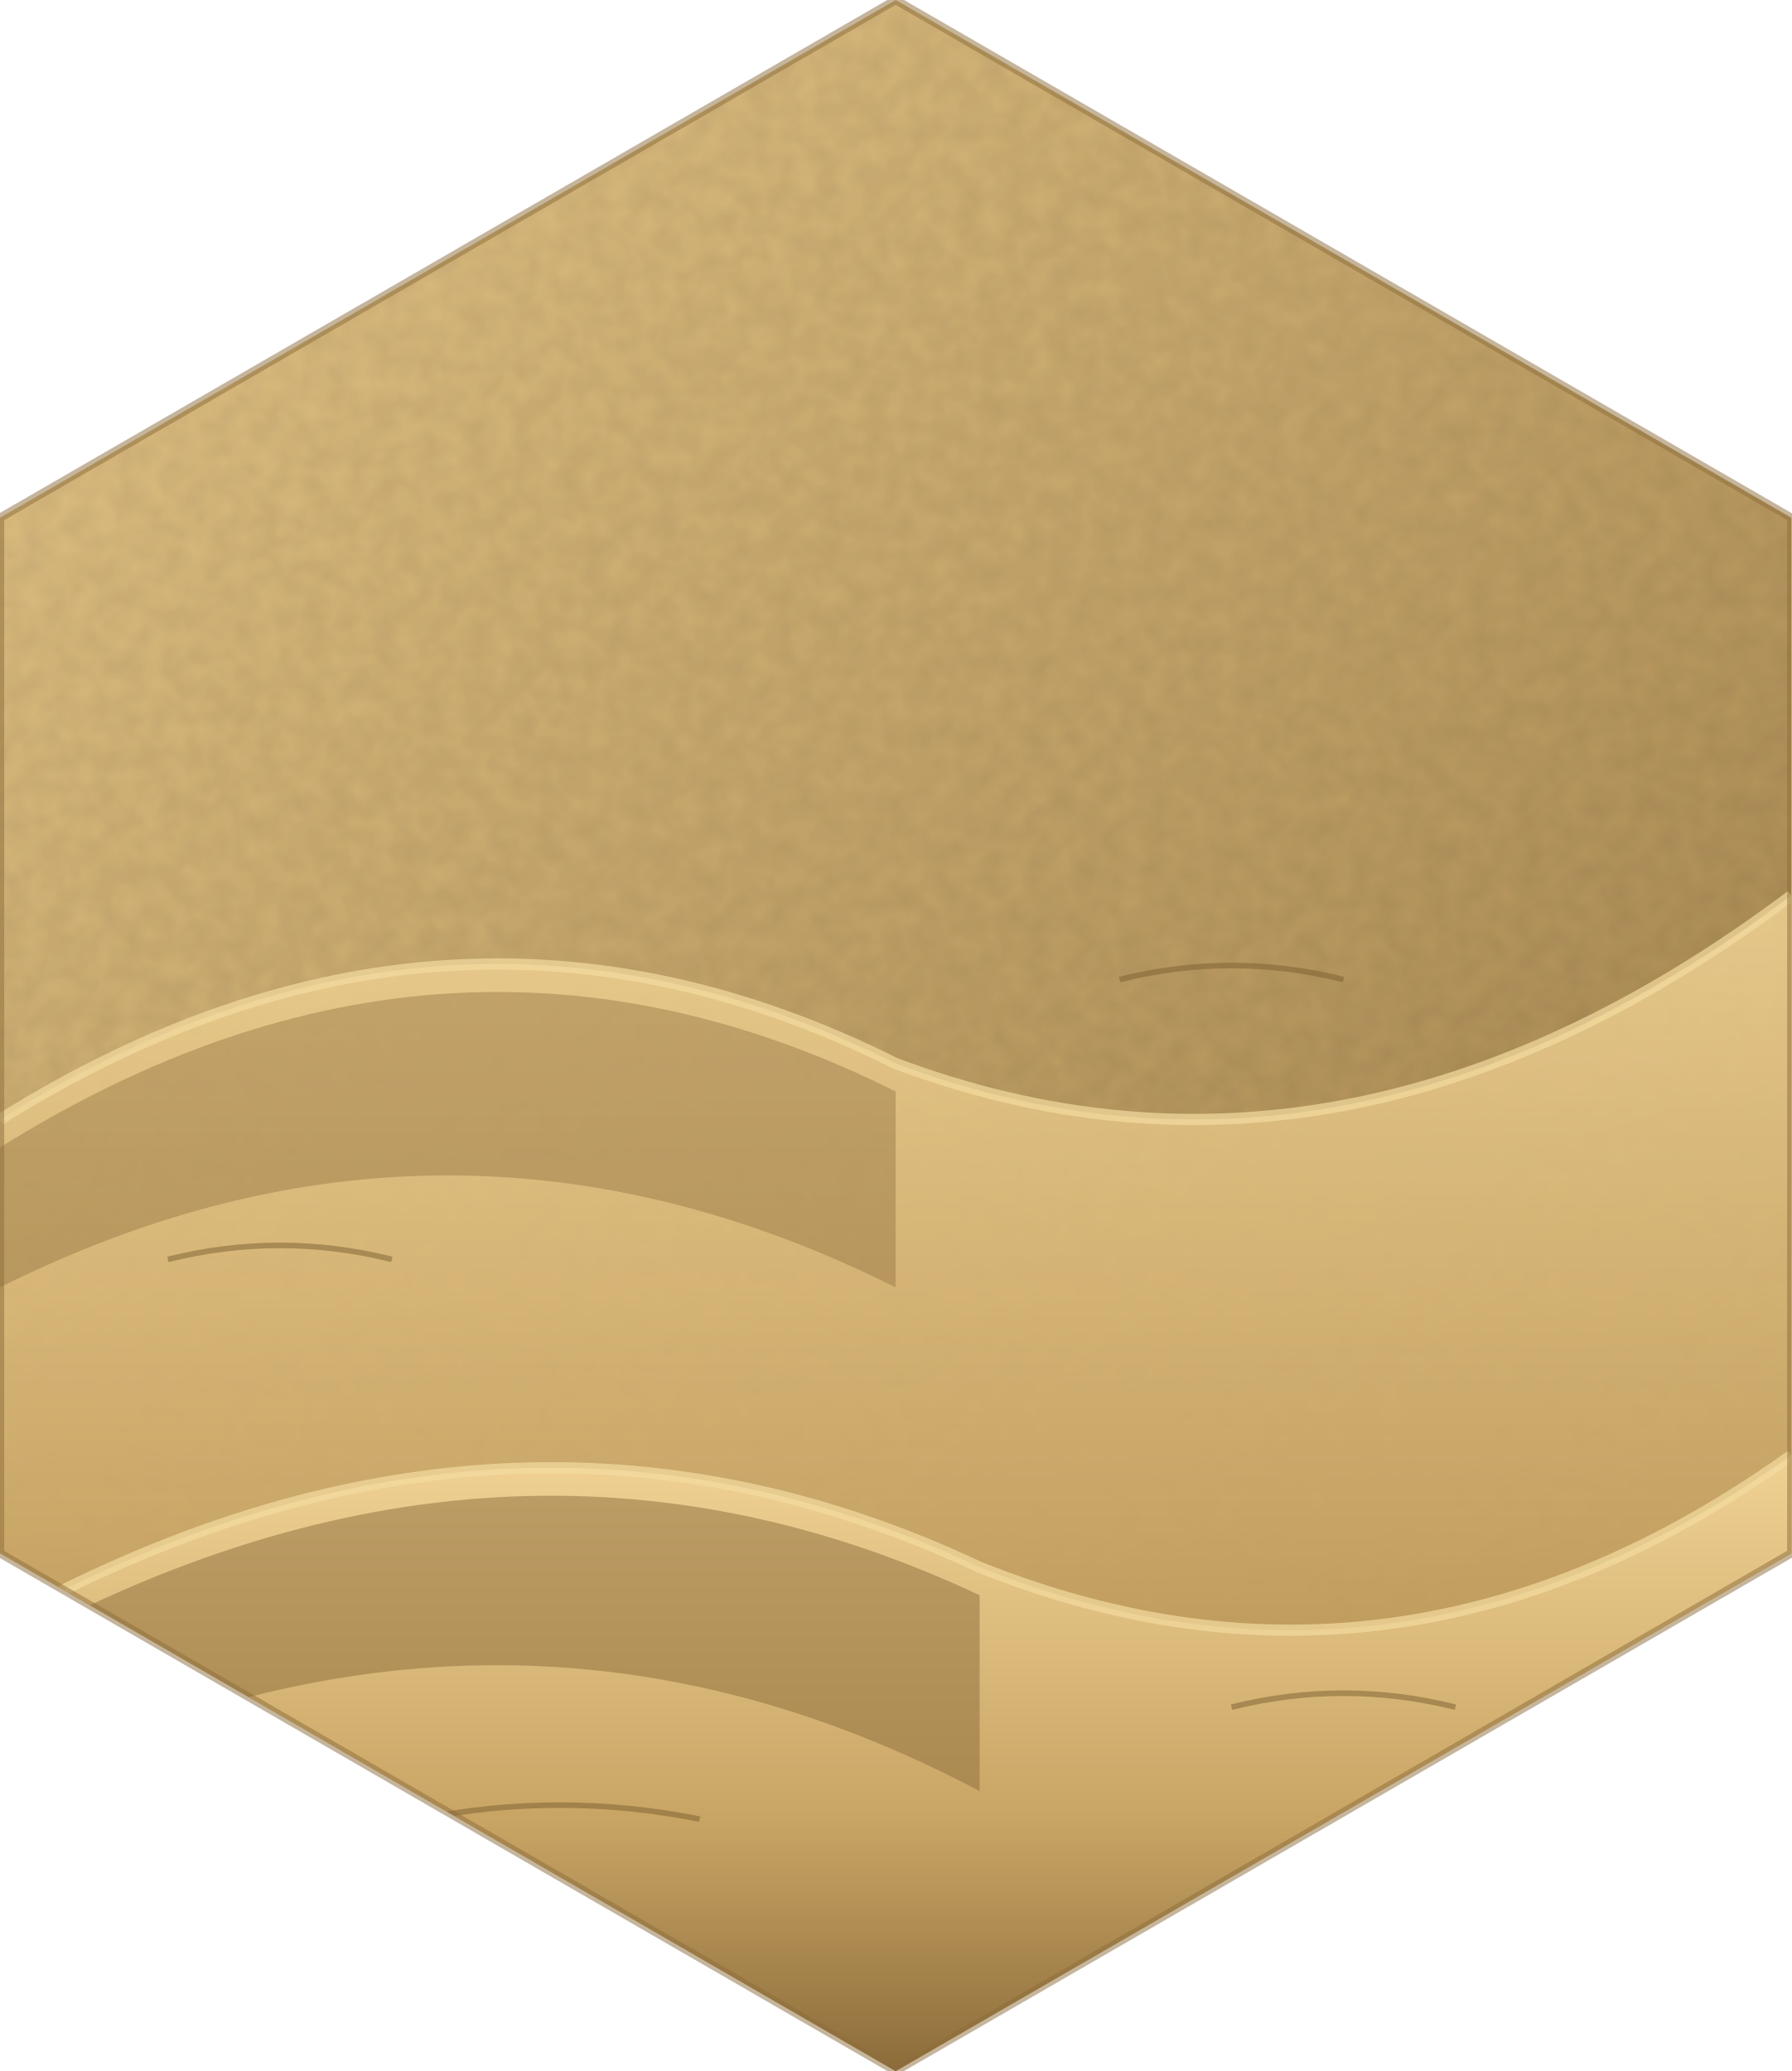
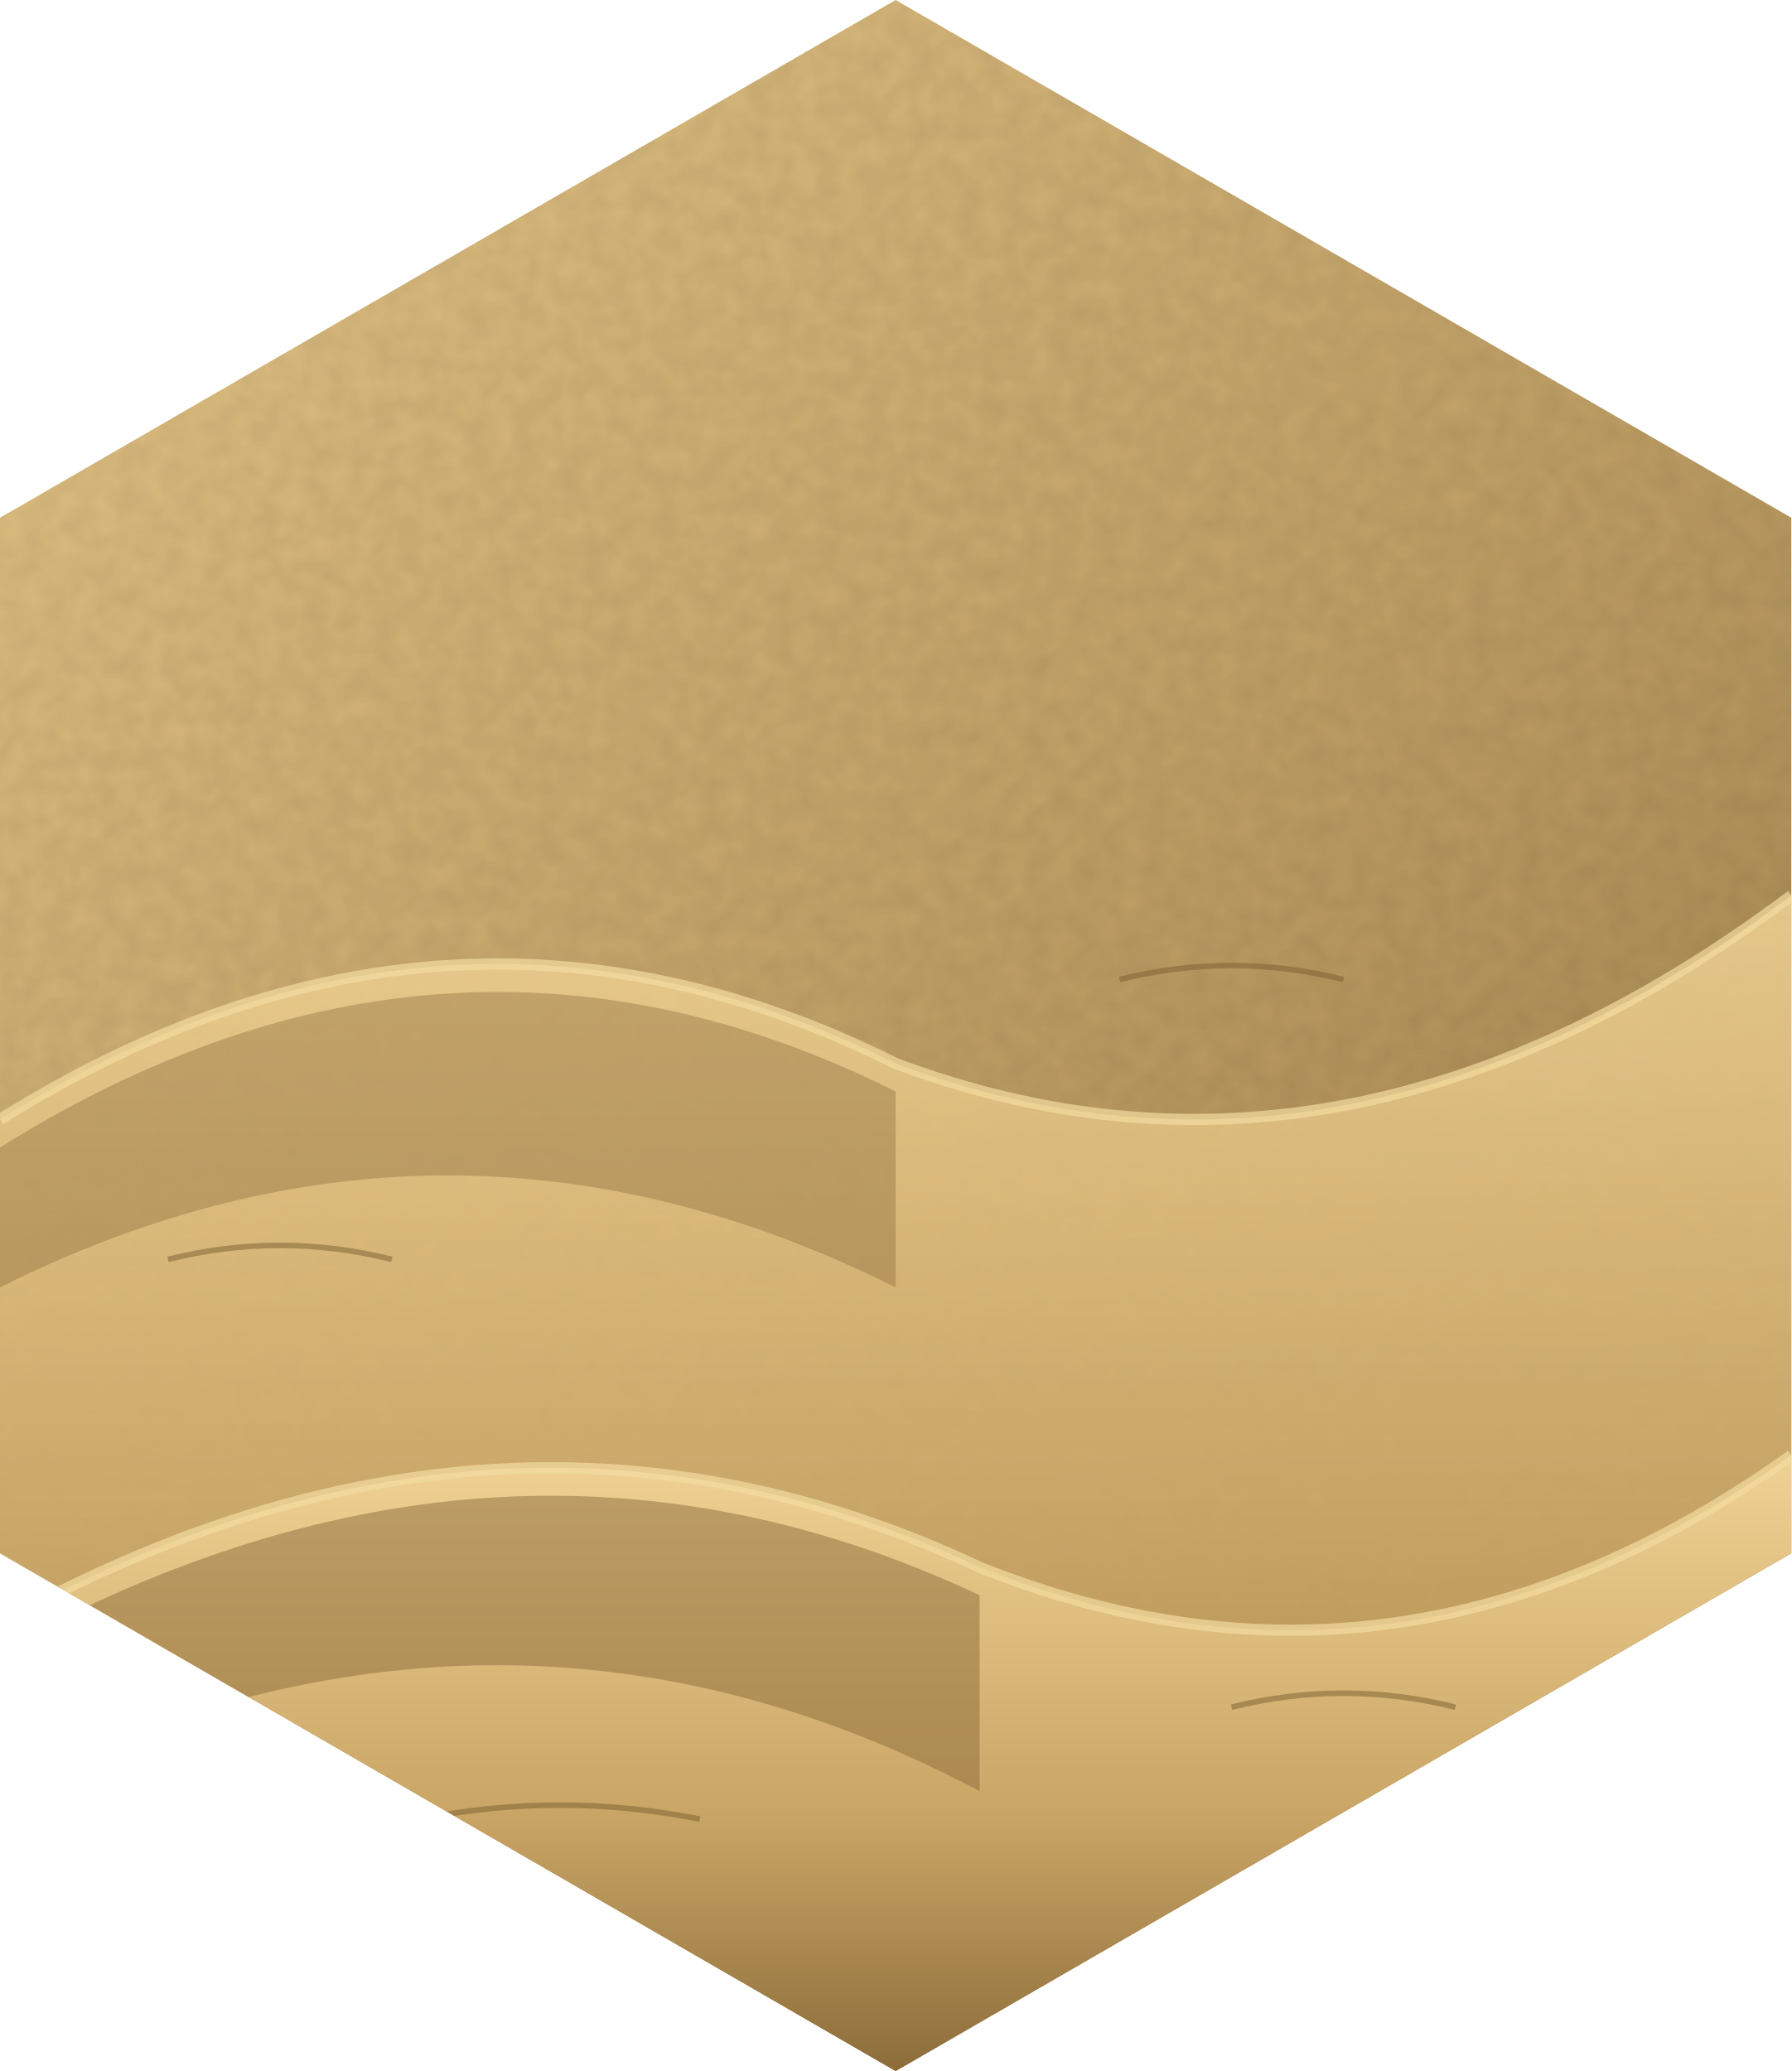
<svg xmlns="http://www.w3.org/2000/svg" viewBox="0 0 128 148" preserveAspectRatio="xMidYMid meet">
  <defs>
    <clipPath id="hex">
      <polygon points="64,0 128,37 128,111 64,148 0,111 0,37" />
    </clipPath>
    <linearGradient id="lg-base" x1="0" y1="0" x2="0.8" y2="1">
      <stop offset="0" stop-color="#e8c98a" />
      <stop offset="1" stop-color="#a07f48" />
    </linearGradient>
    <linearGradient id="lg-dune" x1="0" y1="0" x2="0" y2="1">
      <stop offset="0" stop-color="#f0d294" />
      <stop offset="0.6" stop-color="#c8a464" />
      <stop offset="1" stop-color="#8c6c3a" />
    </linearGradient>
    <filter id="nz" x="0" y="0" width="1" height="1">
      <feTurbulence type="fractalNoise" baseFrequency="0.6" numOctaves="2" seed="29" />
      <feColorMatrix values="0 0 0 0 0  0 0 0 0 0  0 0 0 0 0  0 0 0 0.18 0" />
      <feComposite in2="SourceGraphic" operator="in" />
    </filter>
  </defs>
  <g clip-path="url(#hex)">
    <rect x="0" y="0" width="128" height="148" fill="url(#lg-base)" />
    <rect x="0" y="0" width="128" height="148" fill="#5a4220" filter="url(#nz)" opacity="0.5" />
    <path d="M 0 80 Q 32 60 64 76 Q 96 88 128 64 L 128 148 L 0 148 Z" fill="url(#lg-dune)" opacity="0.85" />
    <path d="M 0 116 Q 36 96 70 112 Q 100 124 128 104 L 128 148 L 0 148 Z" fill="url(#lg-dune)" />
    <path d="M 0 80 Q 32 60 64 76 Q 96 88 128 64" fill="none" stroke="#f4dca0" stroke-width="0.8" opacity="0.7" />
    <path d="M 0 116 Q 36 96 70 112 Q 100 124 128 104" fill="none" stroke="#f4dca0" stroke-width="0.8" opacity="0.7" />
    <path d="M 0 82 Q 32 62 64 78 L 64 92 Q 32 76 0 92 Z" fill="#8c6c3a" opacity="0.4" />
    <path d="M 0 118 Q 36 98 70 114 L 70 128 Q 36 110 0 128 Z" fill="#8c6c3a" opacity="0.5" />
    <g stroke="#7a5e30" stroke-width="0.4" fill="none" opacity="0.5">
      <path d="M 12 90 Q 20 88 28 90" />
      <path d="M 80 70 Q 88 68 96 70" />
      <path d="M 30 130 Q 40 128 50 130" />
      <path d="M 88 122 Q 96 120 104 122" />
    </g>
  </g>
-   <polygon points="64,0 128,37 128,111 64,148 0,111 0,37" fill="none" stroke="#8c6c3a" stroke-width="0.6" opacity="0.5" />
</svg>
